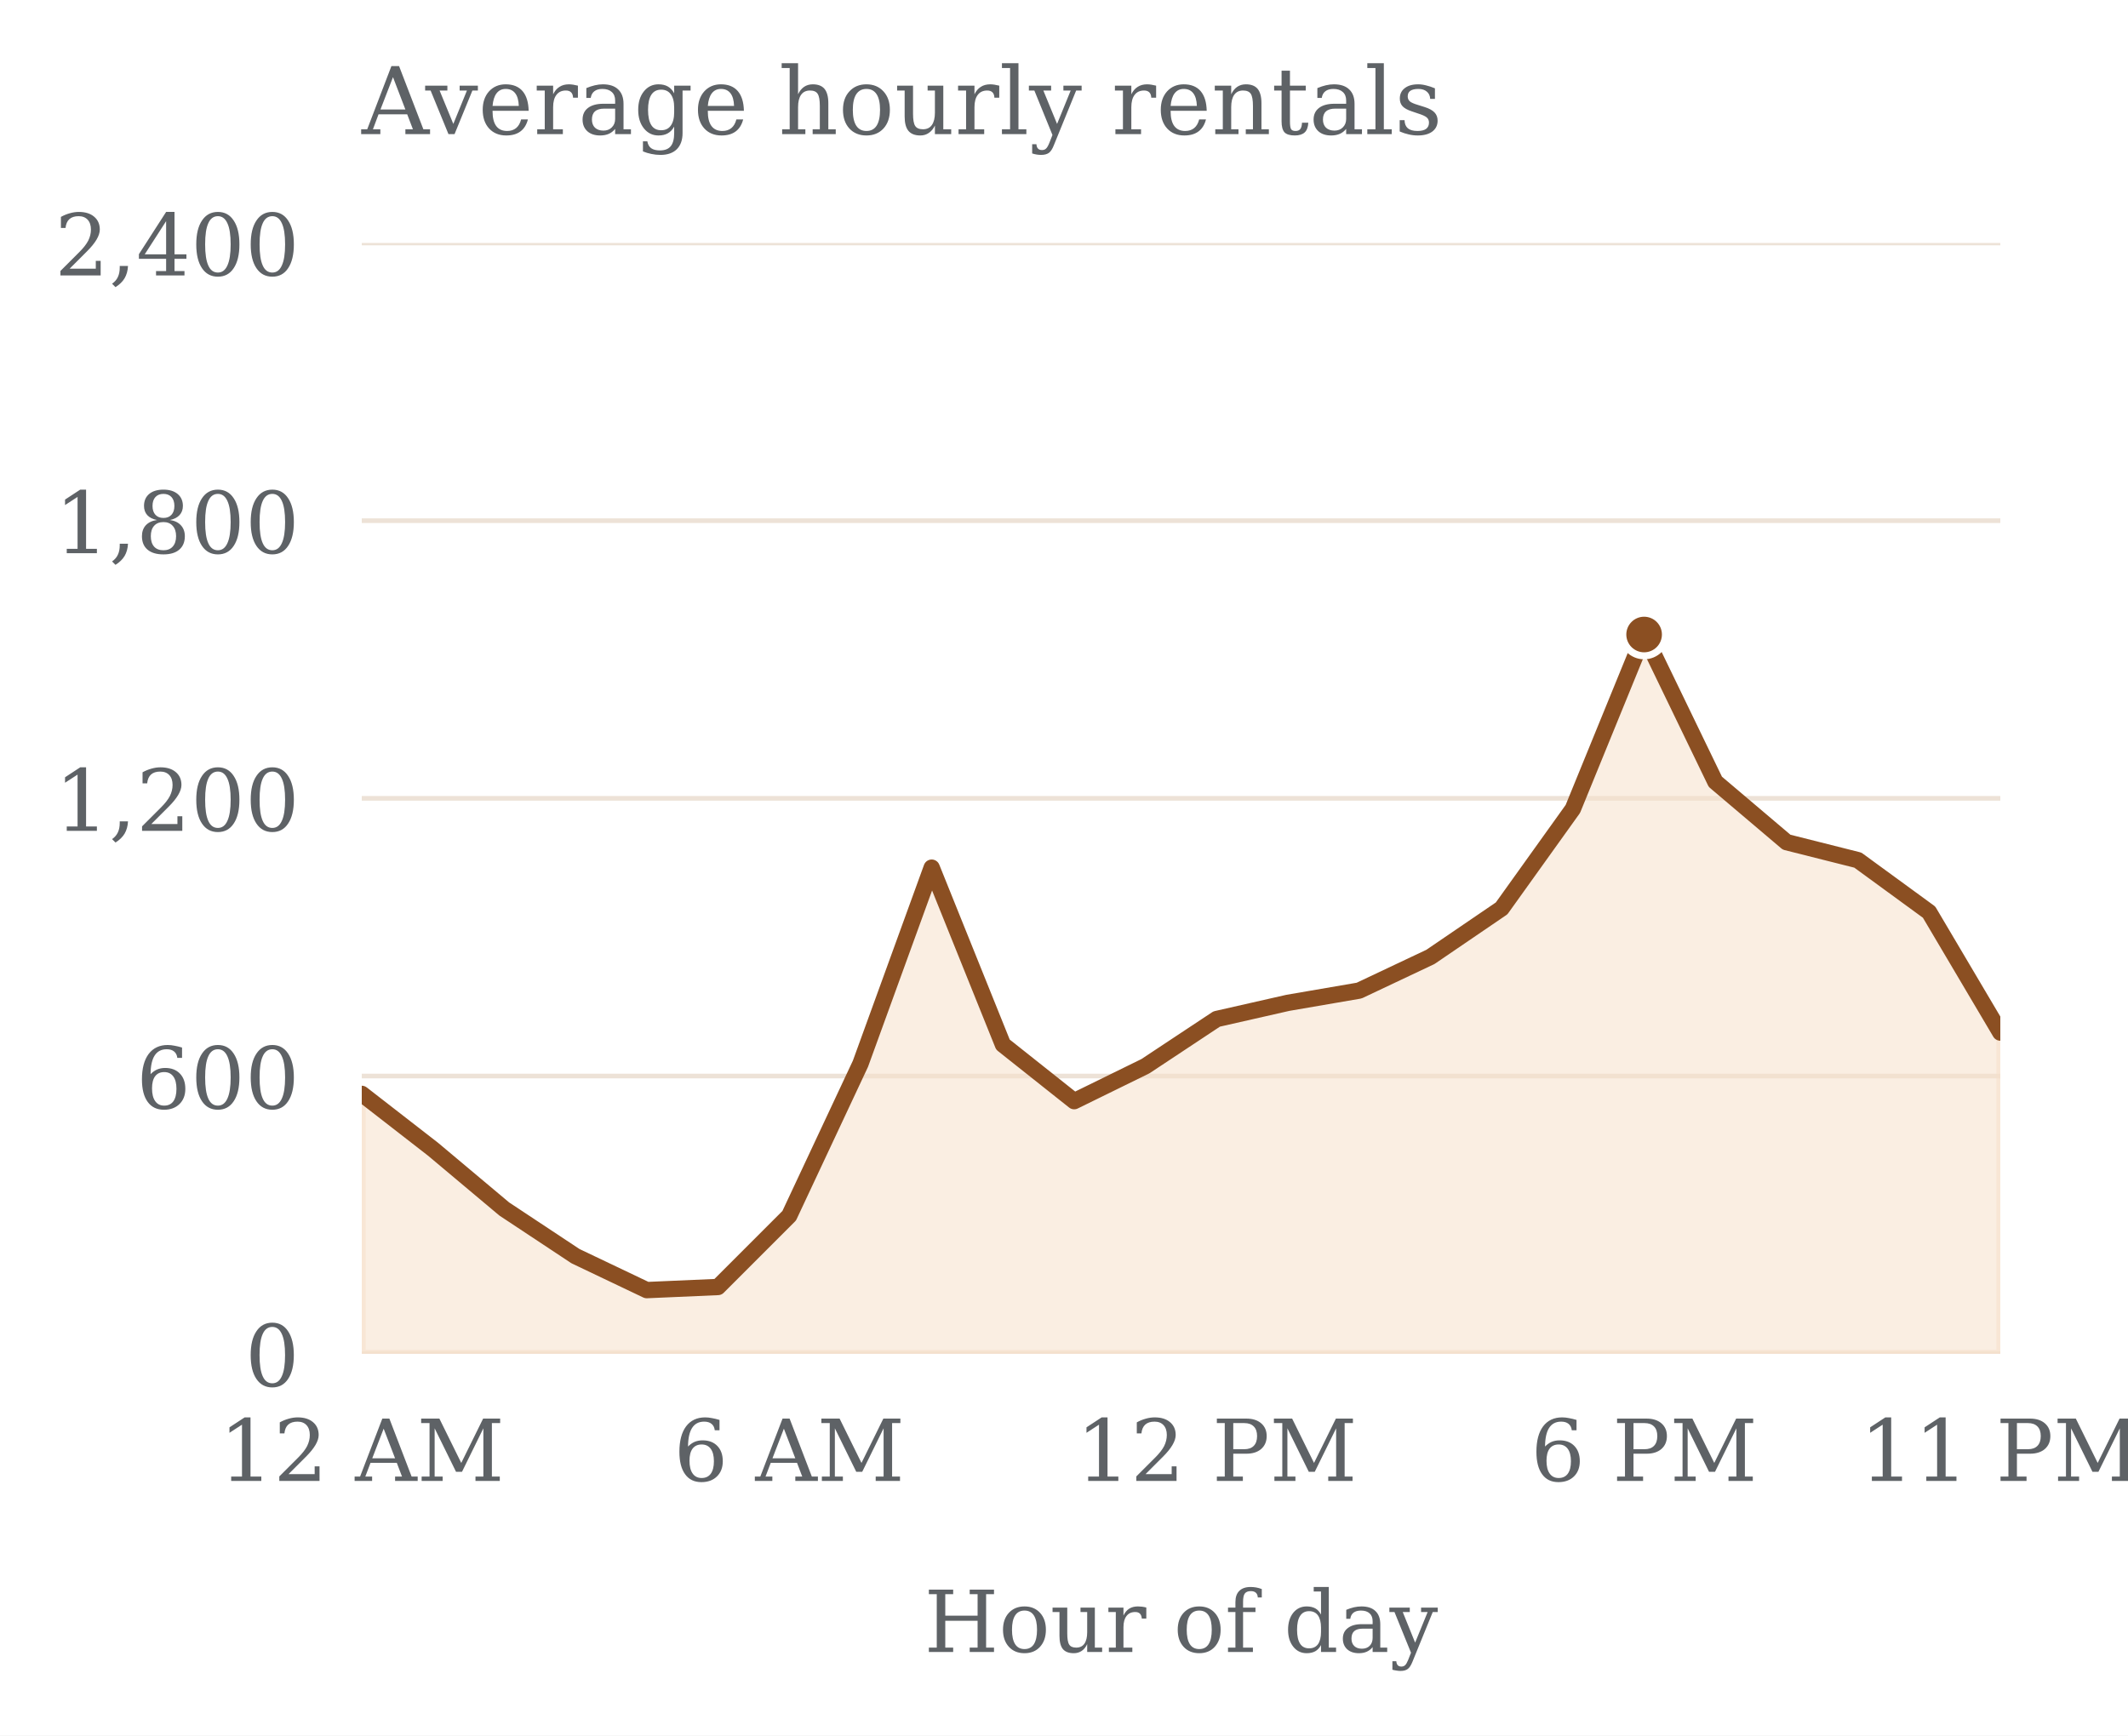
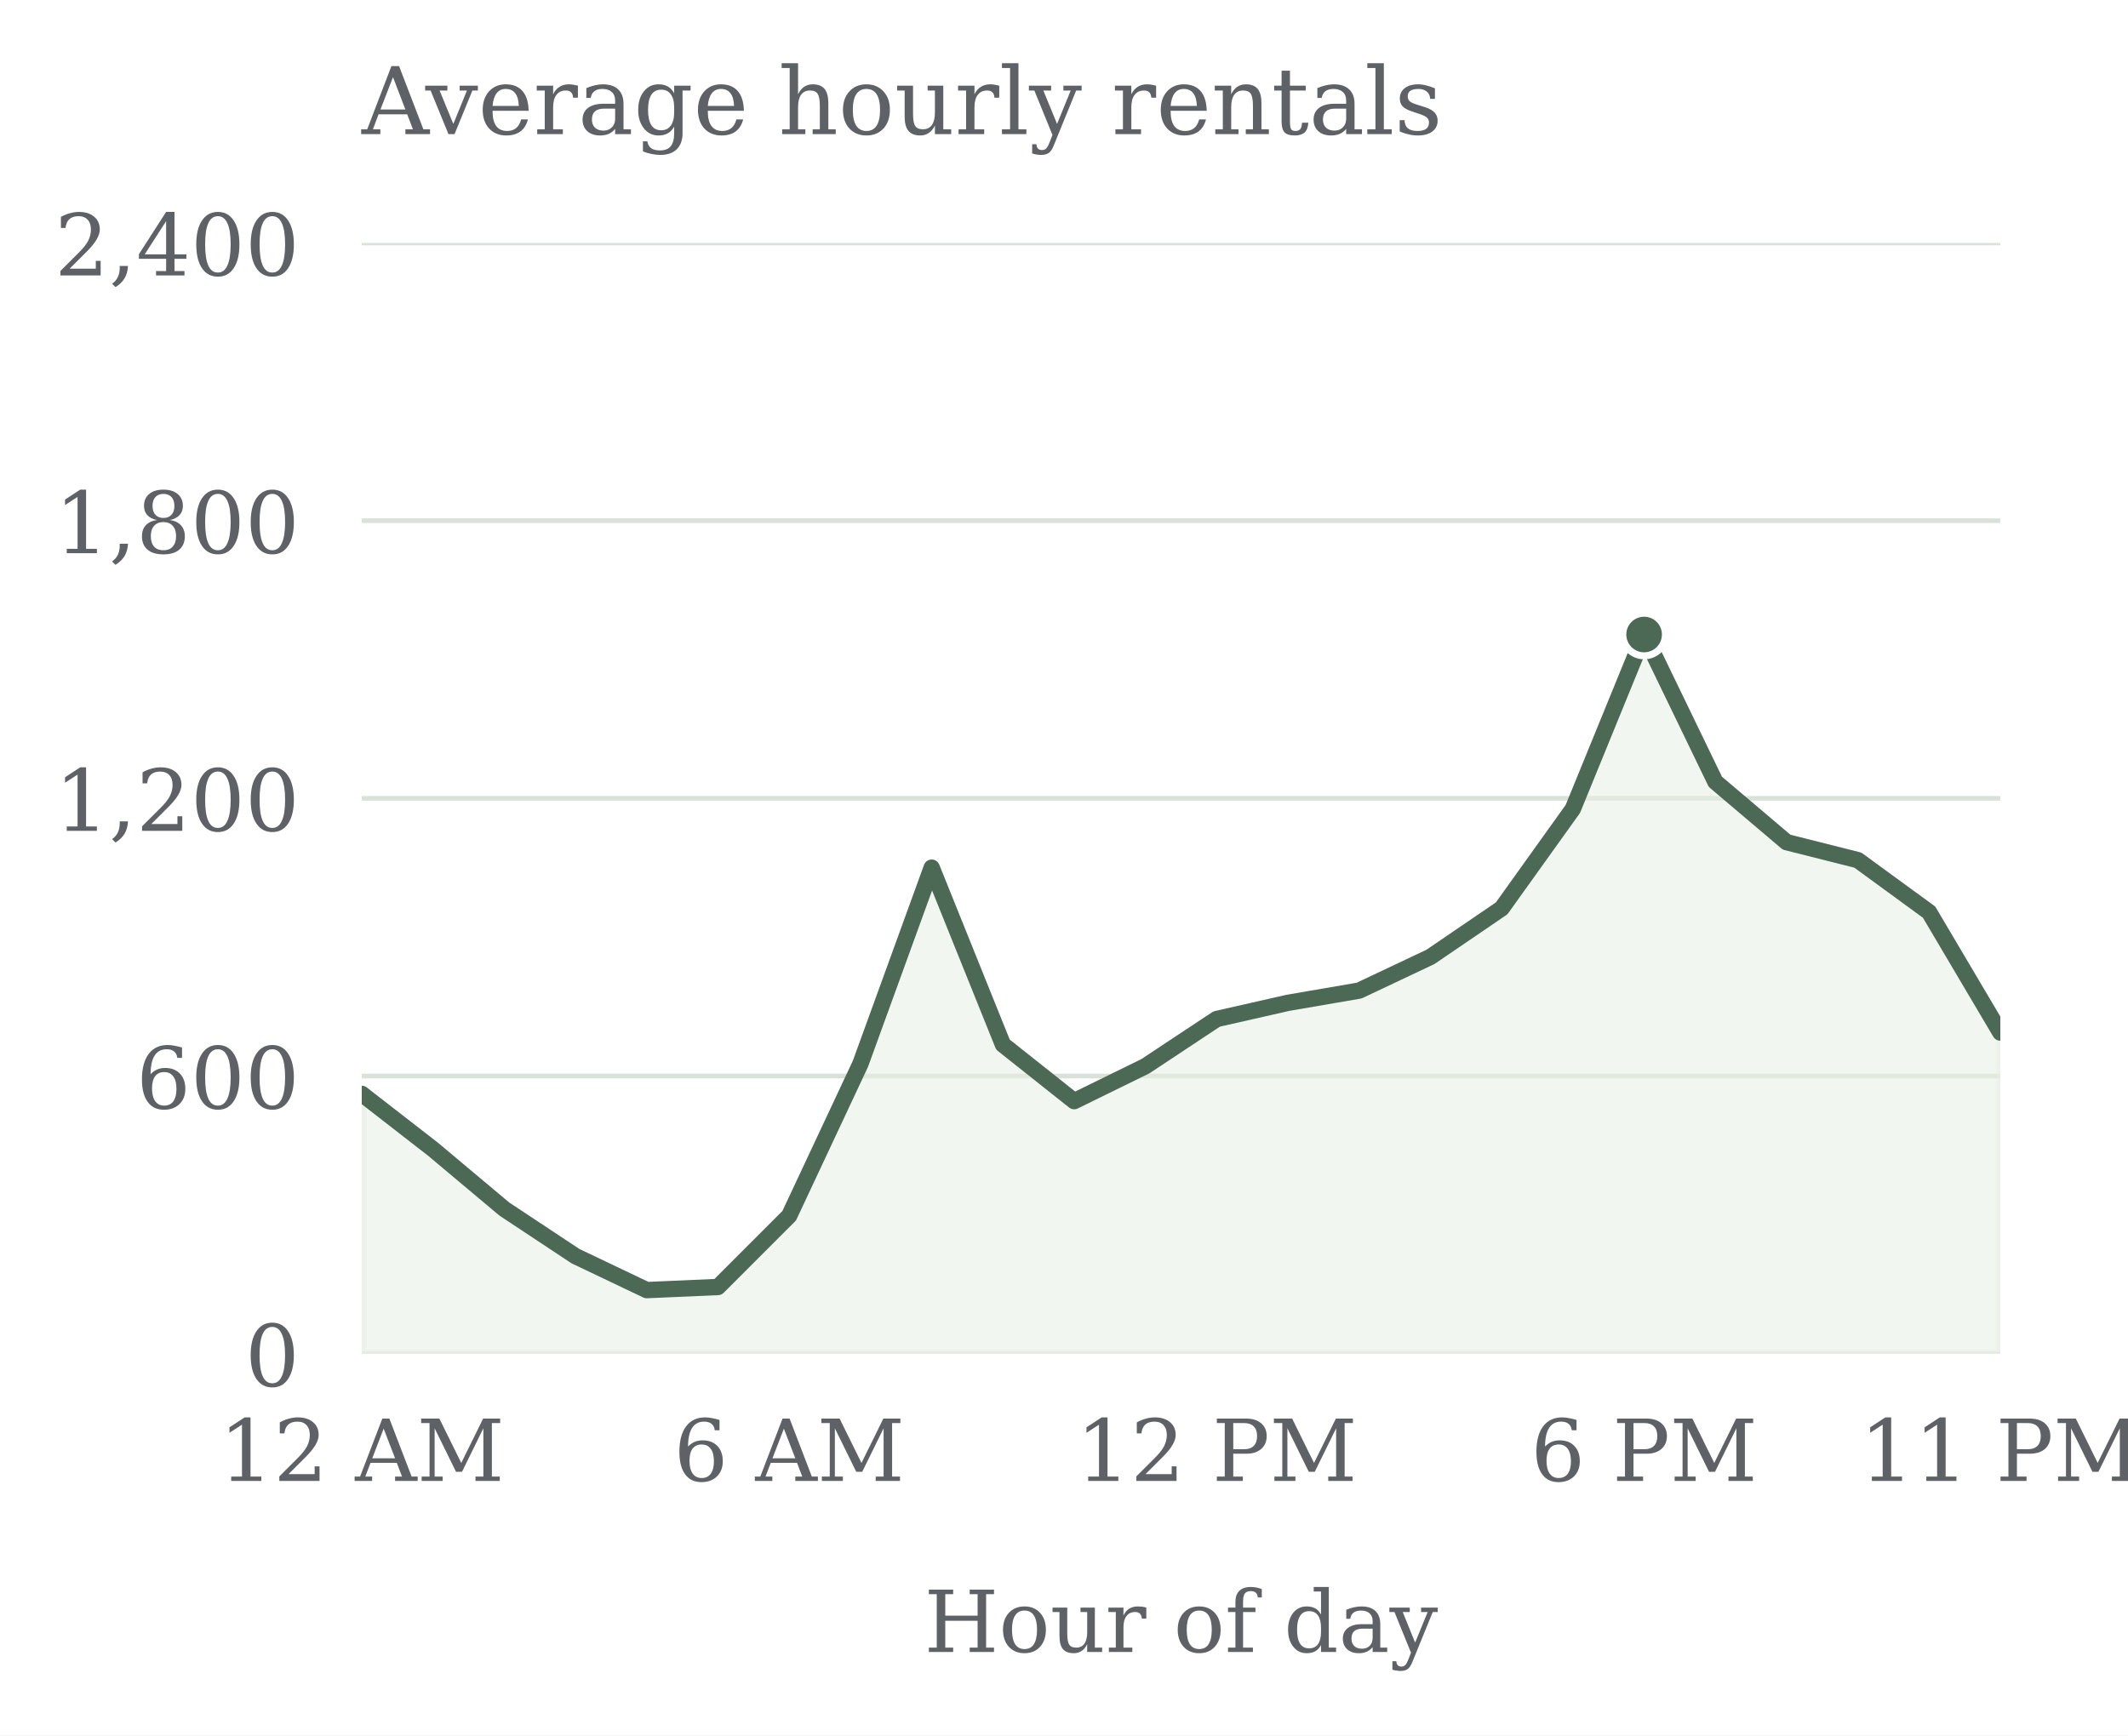
<svg xmlns="http://www.w3.org/2000/svg" xmlns:xlink="http://www.w3.org/1999/xlink" width="273.6pt" height="223.2pt" viewBox="0 0 273.6 223.2" version="1.1">
  <defs>
    <style type="text/css">*{stroke-linejoin: round; stroke-linecap: butt}</style>
  </defs>
  <g id="figure_1">
    <g id="patch_1">
      <path d="M 0 223.2  L 273.6 223.2  L 273.6 0  L 0 0  z " style="fill: #ffffff" />
    </g>
    <g id="axes_1">
      <g id="patch_2">
        <path d="M 46.512 174.096  L 257.184 174.096  L 257.184 31.248  L 46.512 31.248  z " style="fill: #ffffff" />
      </g>
      <g id="matplotlib.axis_1">
        <g id="xtick_1">
          <g id="line2d_1" />
          <g id="text_1">
            <text style="font-size: 11px; font-family: 'DejaVu Serif'; text-anchor: middle; fill: #5e6266" x="46.512" y="190.453" transform="rotate(-0 46.512 190.4534)">12 AM</text>
          </g>
        </g>
        <g id="xtick_2">
          <g id="line2d_2" />
          <g id="text_2">
            <text style="font-size: 11px; font-family: 'DejaVu Serif'; text-anchor: middle; fill: #5e6266" x="101.47" y="190.453" transform="rotate(-0 101.4699 190.4534)">6 AM</text>
          </g>
        </g>
        <g id="xtick_3">
          <g id="line2d_3" />
          <g id="text_3">
            <text style="font-size: 11px; font-family: 'DejaVu Serif'; text-anchor: middle; fill: #5e6266" x="156.428" y="190.453" transform="rotate(-0 156.4278 190.4534)">12 PM</text>
          </g>
        </g>
        <g id="xtick_4">
          <g id="line2d_4" />
          <g id="text_4">
            <text style="font-size: 11px; font-family: 'DejaVu Serif'; text-anchor: middle; fill: #5e6266" x="211.386" y="190.453" transform="rotate(-0 211.3857 190.4534)">6 PM</text>
          </g>
        </g>
        <g id="xtick_5">
          <g id="line2d_5" />
          <g id="text_5">
            <text style="font-size: 11px; font-family: 'DejaVu Serif'; text-anchor: middle; fill: #5e6266" x="257.184" y="190.453" transform="rotate(-0 257.184 190.4534)">11 PM</text>
          </g>
        </g>
        <g id="text_6">
          <text style="font-size: 11px; font-family: 'DejaVu Serif'; text-anchor: middle; fill: #5e6266" x="151.848" y="212.454" transform="rotate(-0 151.848 212.4543)">Hour of day</text>
        </g>
      </g>
      <g id="matplotlib.axis_2">
        <g id="ytick_1">
          <g id="line2d_6">
-             <path d="M 46.512 174.096  L 257.184 174.096  " clip-path="url(#p9ed0dd3d86)" style="fill: none; stroke: #ede2d7; stroke-width: 0.6; stroke-linecap: square" />
+             <path d="M 46.512 174.096  L 257.184 174.096  " clip-path="url(#p9ed0dd3d86)" style="fill: none; stroke: #d9e2d8; stroke-width: 0.6; stroke-linecap: square" />
          </g>
          <g id="line2d_7" />
          <g id="text_7">
            <text style="font-size: 11px; font-family: 'DejaVu Serif'; text-anchor: end; fill: #5e6266" x="38.512" y="178.275" transform="rotate(-0 38.512 178.2747)">0</text>
          </g>
        </g>
        <g id="ytick_2">
          <g id="line2d_8">
-             <path d="M 46.512 138.384  L 257.184 138.384  " clip-path="url(#p9ed0dd3d86)" style="fill: none; stroke: #ede2d7; stroke-width: 0.6; stroke-linecap: square" />
+             <path d="M 46.512 138.384  L 257.184 138.384  " clip-path="url(#p9ed0dd3d86)" style="fill: none; stroke: #d9e2d8; stroke-width: 0.6; stroke-linecap: square" />
          </g>
          <g id="line2d_9" />
          <g id="text_8">
            <text style="font-size: 11px; font-family: 'DejaVu Serif'; text-anchor: end; fill: #5e6266" x="38.512" y="142.563" transform="rotate(-0 38.512 142.5627)">600</text>
          </g>
        </g>
        <g id="ytick_3">
          <g id="line2d_10">
-             <path d="M 46.512 102.672  L 257.184 102.672  " clip-path="url(#p9ed0dd3d86)" style="fill: none; stroke: #ede2d7; stroke-width: 0.6; stroke-linecap: square" />
+             <path d="M 46.512 102.672  L 257.184 102.672  " clip-path="url(#p9ed0dd3d86)" style="fill: none; stroke: #d9e2d8; stroke-width: 0.6; stroke-linecap: square" />
          </g>
          <g id="line2d_11" />
          <g id="text_9">
            <text style="font-size: 11px; font-family: 'DejaVu Serif'; text-anchor: end; fill: #5e6266" x="38.512" y="106.851" transform="rotate(-0 38.512 106.8507)">1,200</text>
          </g>
        </g>
        <g id="ytick_4">
          <g id="line2d_12">
-             <path d="M 46.512 66.96  L 257.184 66.96  " clip-path="url(#p9ed0dd3d86)" style="fill: none; stroke: #ede2d7; stroke-width: 0.6; stroke-linecap: square" />
+             <path d="M 46.512 66.96  L 257.184 66.96  " clip-path="url(#p9ed0dd3d86)" style="fill: none; stroke: #d9e2d8; stroke-width: 0.6; stroke-linecap: square" />
          </g>
          <g id="line2d_13" />
          <g id="text_10">
            <text style="font-size: 11px; font-family: 'DejaVu Serif'; text-anchor: end; fill: #5e6266" x="38.512" y="71.139" transform="rotate(-0 38.512 71.13871)">1,800</text>
          </g>
        </g>
        <g id="ytick_5">
          <g id="line2d_14">
-             <path d="M 46.512 31.248  L 257.184 31.248  " clip-path="url(#p9ed0dd3d86)" style="fill: none; stroke: #ede2d7; stroke-width: 0.6; stroke-linecap: square" />
+             <path d="M 46.512 31.248  L 257.184 31.248  " clip-path="url(#p9ed0dd3d86)" style="fill: none; stroke: #d9e2d8; stroke-width: 0.6; stroke-linecap: square" />
          </g>
          <g id="line2d_15" />
          <g id="text_11">
            <text style="font-size: 11px; font-family: 'DejaVu Serif'; text-anchor: end; fill: #5e6266" x="38.512" y="35.427" transform="rotate(-0 38.512 35.42671)">2,400</text>
          </g>
        </g>
      </g>
      <g id="FillBetweenPolyCollection_1">
        <defs>
-           <path id="m719369f714" d="M 46.512 -49.104  L 46.512 -82.522  L 55.672 -75.407  L 64.831 -67.72  L 73.991 -61.653  L 83.151 -57.287  L 92.31 -57.688  L 101.47 -66.852  L 110.63 -86.4  L 119.789 -111.614  L 128.949 -88.86  L 138.109 -81.588  L 147.268 -86.082  L 156.428 -92.15  L 165.587 -94.23  L 174.747 -95.805  L 183.907 -100.135  L 193.066 -106.378  L 202.226 -119.172  L 211.386 -141.599  L 220.545 -122.657  L 229.705 -114.892  L 238.865 -112.583  L 248.024 -105.896  L 257.184 -90.407  L 257.184 -49.104  L 257.184 -49.104  L 248.024 -49.104  L 238.865 -49.104  L 229.705 -49.104  L 220.545 -49.104  L 211.386 -49.104  L 202.226 -49.104  L 193.066 -49.104  L 183.907 -49.104  L 174.747 -49.104  L 165.587 -49.104  L 156.428 -49.104  L 147.268 -49.104  L 138.109 -49.104  L 128.949 -49.104  L 119.789 -49.104  L 110.63 -49.104  L 101.47 -49.104  L 92.31 -49.104  L 83.151 -49.104  L 73.991 -49.104  L 64.831 -49.104  L 55.672 -49.104  L 46.512 -49.104  z " style="stroke: #f6dfca; stroke-opacity: 0.55" />
+           <path id="m719369f714" d="M 46.512 -49.104  L 46.512 -82.522  L 55.672 -75.407  L 64.831 -67.72  L 73.991 -61.653  L 83.151 -57.287  L 92.31 -57.688  L 101.47 -66.852  L 110.63 -86.4  L 119.789 -111.614  L 128.949 -88.86  L 138.109 -81.588  L 147.268 -86.082  L 156.428 -92.15  L 165.587 -94.23  L 174.747 -95.805  L 183.907 -100.135  L 193.066 -106.378  L 202.226 -119.172  L 211.386 -141.599  L 220.545 -122.657  L 229.705 -114.892  L 238.865 -112.583  L 248.024 -105.896  L 257.184 -90.407  L 257.184 -49.104  L 257.184 -49.104  L 248.024 -49.104  L 238.865 -49.104  L 229.705 -49.104  L 220.545 -49.104  L 211.386 -49.104  L 202.226 -49.104  L 193.066 -49.104  L 183.907 -49.104  L 174.747 -49.104  L 165.587 -49.104  L 156.428 -49.104  L 147.268 -49.104  L 138.109 -49.104  L 128.949 -49.104  L 119.789 -49.104  L 110.63 -49.104  L 101.47 -49.104  L 92.31 -49.104  L 83.151 -49.104  L 73.991 -49.104  L 64.831 -49.104  L 55.672 -49.104  L 46.512 -49.104  z " style="stroke: #e7eee4; stroke-opacity: 0.55" />
        </defs>
        <g clip-path="url(#p9ed0dd3d86)">
-           <use xlink:href="#m719369f714" x="0" y="223.2" style="fill: #f6dfca; fill-opacity: 0.55; stroke: #f6dfca; stroke-opacity: 0.55" />
+           <use xlink:href="#m719369f714" x="0" y="223.2" style="fill: #e7eee4; fill-opacity: 0.55; stroke: #e7eee4; stroke-opacity: 0.55" />
        </g>
      </g>
      <g id="line2d_16">
-         <path d="M 46.512 140.678  L 55.672 147.793  L 64.831 155.48  L 73.991 161.547  L 83.151 165.913  L 92.31 165.512  L 101.47 156.348  L 110.63 136.8  L 119.789 111.586  L 128.949 134.34  L 138.109 141.612  L 147.268 137.118  L 156.428 131.05  L 165.587 128.97  L 174.747 127.395  L 183.907 123.065  L 193.066 116.822  L 202.226 104.028  L 211.386 81.601  L 220.545 100.543  L 229.705 108.308  L 238.865 110.617  L 248.024 117.304  L 257.184 132.793  " clip-path="url(#p9ed0dd3d86)" style="fill: none; stroke: #8b4f22; stroke-width: 2.1; stroke-linecap: round" />
+         <path d="M 46.512 140.678  L 55.672 147.793  L 64.831 155.48  L 73.991 161.547  L 83.151 165.913  L 92.31 165.512  L 101.47 156.348  L 110.63 136.8  L 119.789 111.586  L 128.949 134.34  L 138.109 141.612  L 147.268 137.118  L 156.428 131.05  L 165.587 128.97  L 174.747 127.395  L 183.907 123.065  L 193.066 116.822  L 202.226 104.028  L 211.386 81.601  L 220.545 100.543  L 229.705 108.308  L 238.865 110.617  L 248.024 117.304  L 257.184 132.793  " clip-path="url(#p9ed0dd3d86)" style="fill: none; stroke: #4c6956; stroke-width: 2.1; stroke-linecap: round" />
      </g>
      <g id="text_12">
        <text style="font-size: 12px; font-family: 'DejaVu Serif'; text-anchor: start; fill: #5e6266" x="46.512" y="17.248" transform="rotate(-0 46.512 17.248)">Average hourly rentals</text>
      </g>
      <g id="PathCollection_1">
        <defs>
          <path id="m48c45d35ad" d="M 0 2.739  C 0.726 2.739 1.423 2.45 1.936 1.936  C 2.45 1.423 2.739 0.726 2.739 0  C 2.739 -0.726 2.45 -1.423 1.936 -1.936  C 1.423 -2.45 0.726 -2.739 0 -2.739  C -0.726 -2.739 -1.423 -2.45 -1.936 -1.936  C -2.45 -1.423 -2.739 -0.726 -2.739 0  C -2.739 0.726 -2.45 1.423 -1.936 1.936  C -1.423 2.45 -0.726 2.739 0 2.739  z " style="stroke: #ffffff; stroke-width: 0.9" />
        </defs>
        <g clip-path="url(#p9ed0dd3d86)">
-           <use xlink:href="#m48c45d35ad" x="211.386" y="81.601" style="fill: #8b4f22; stroke: #ffffff; stroke-width: 0.9" />
+           <use xlink:href="#m48c45d35ad" x="211.386" y="81.601" style="fill: #4c6956; stroke: #ffffff; stroke-width: 0.9" />
        </g>
      </g>
    </g>
  </g>
  <defs>
    <clipPath id="p9ed0dd3d86">
      <rect x="46.512" y="31.248" width="210.672" height="142.848" />
    </clipPath>
  </defs>
</svg>
